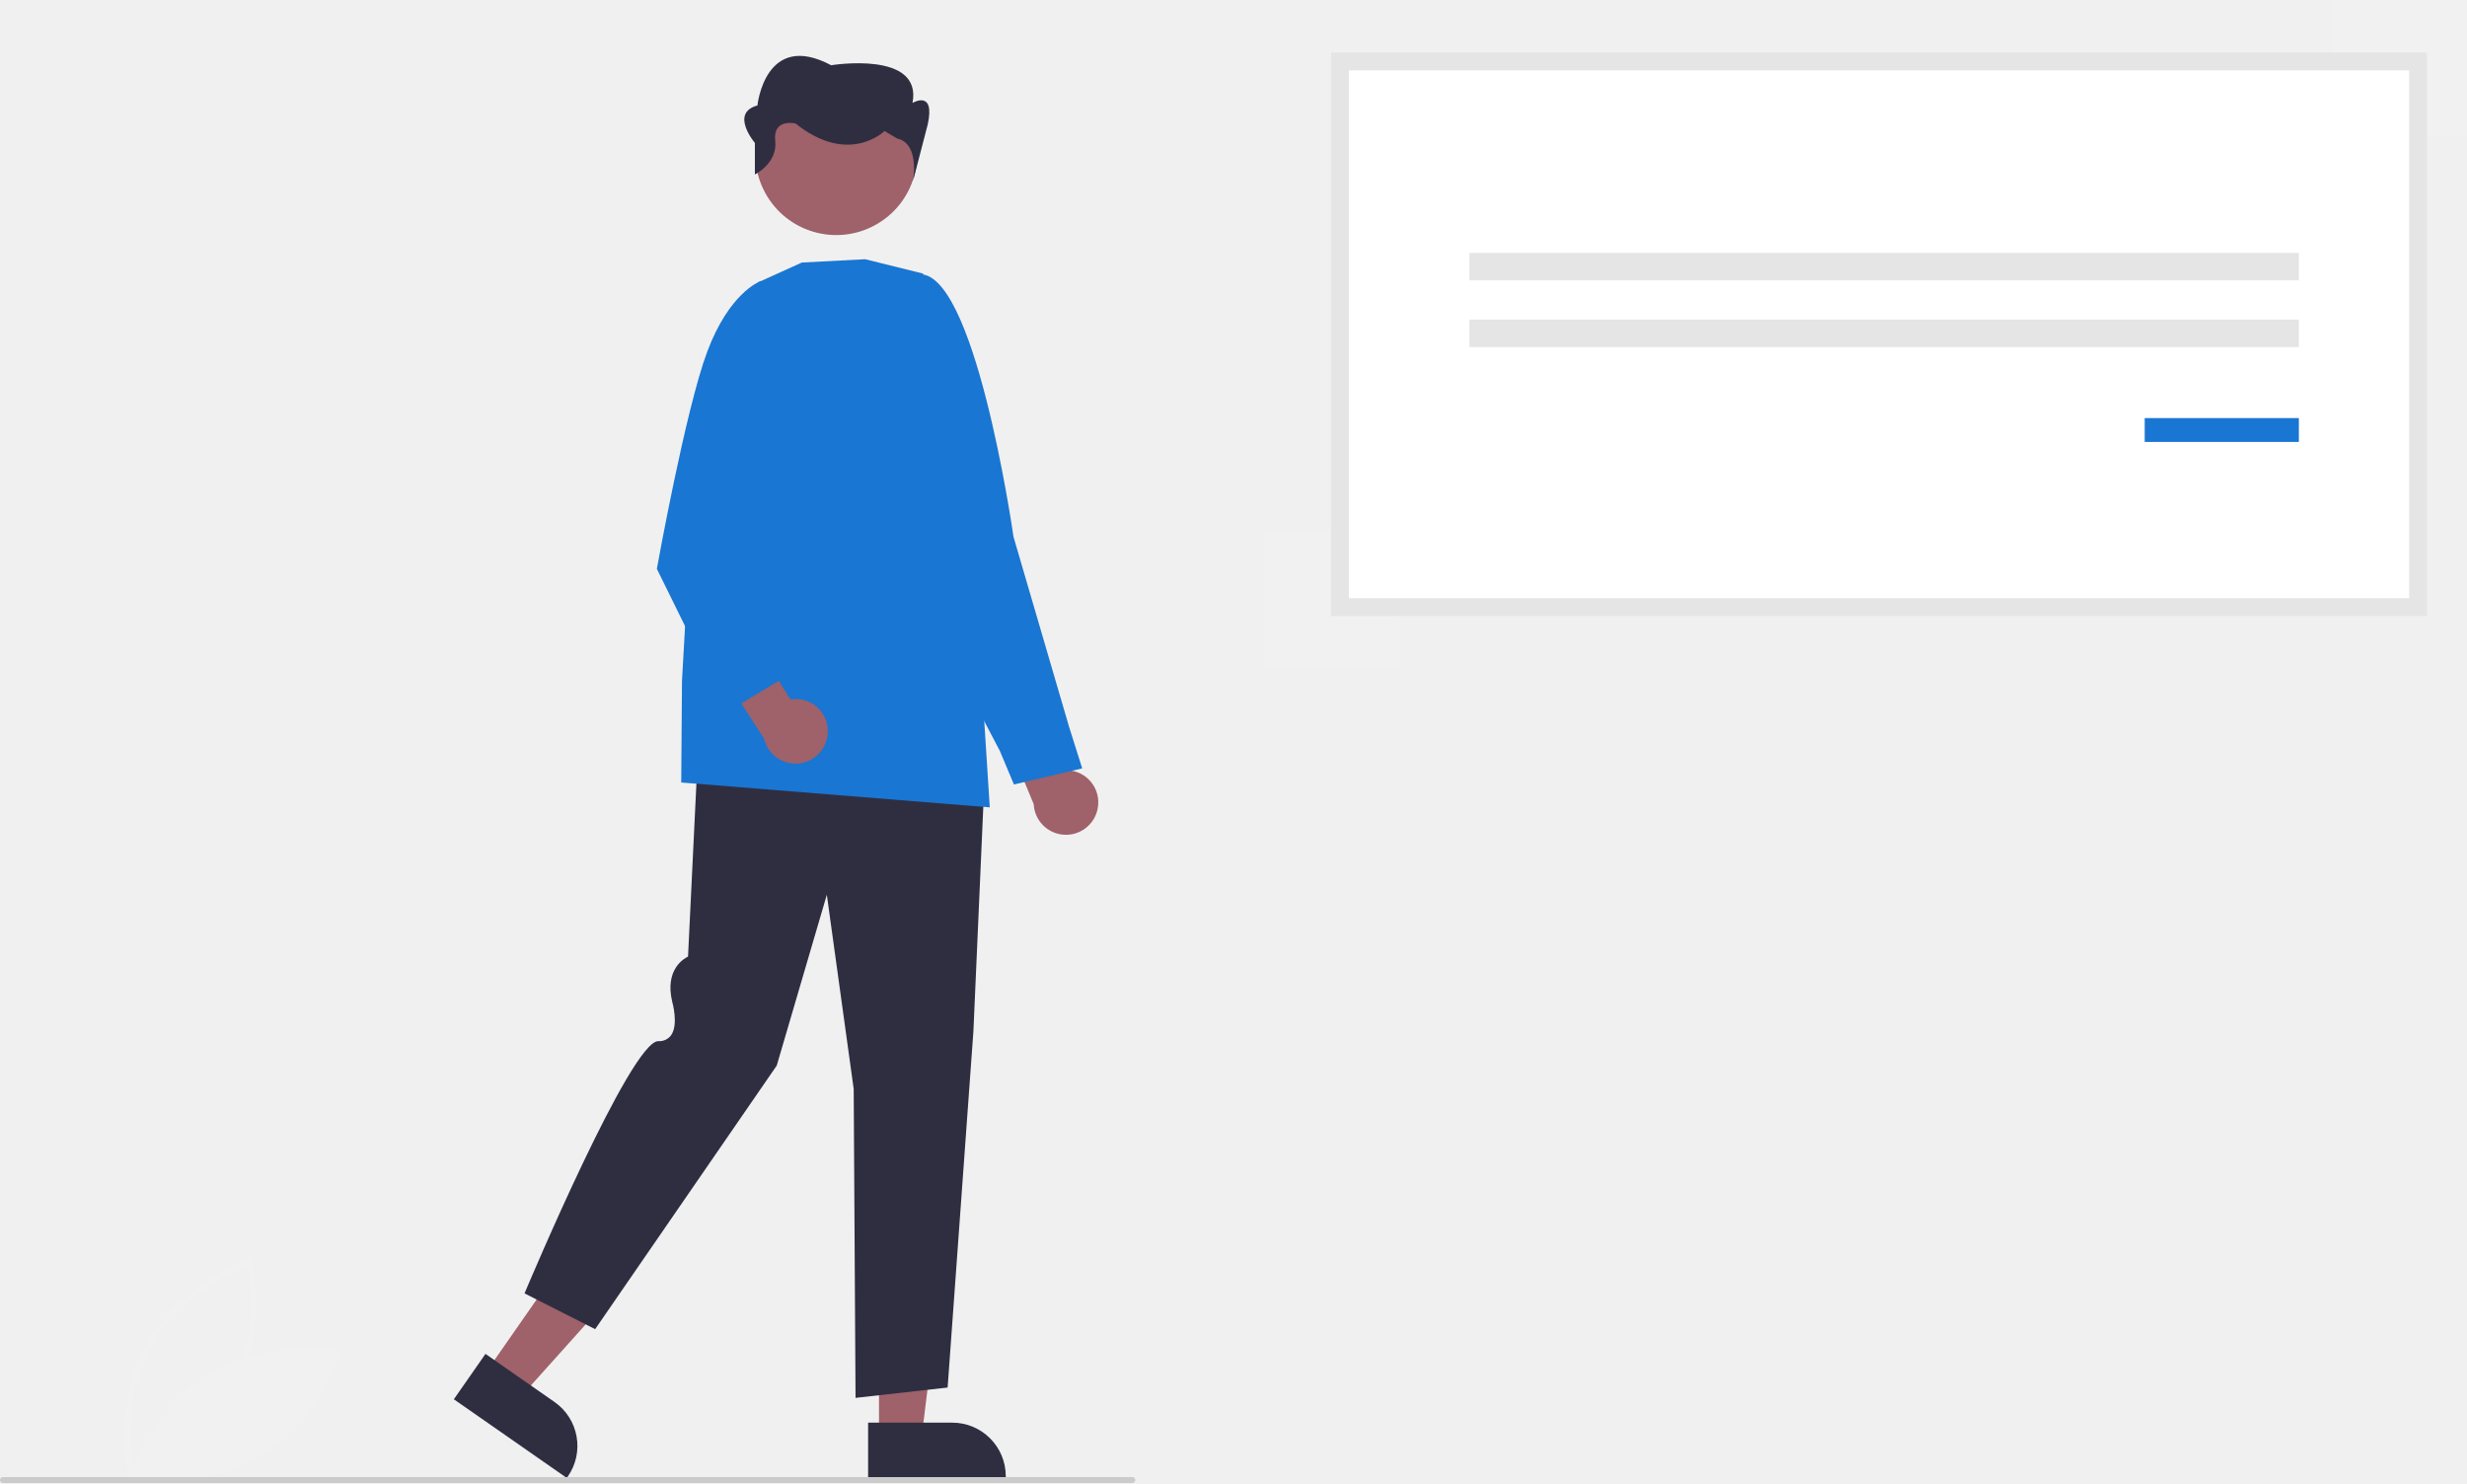
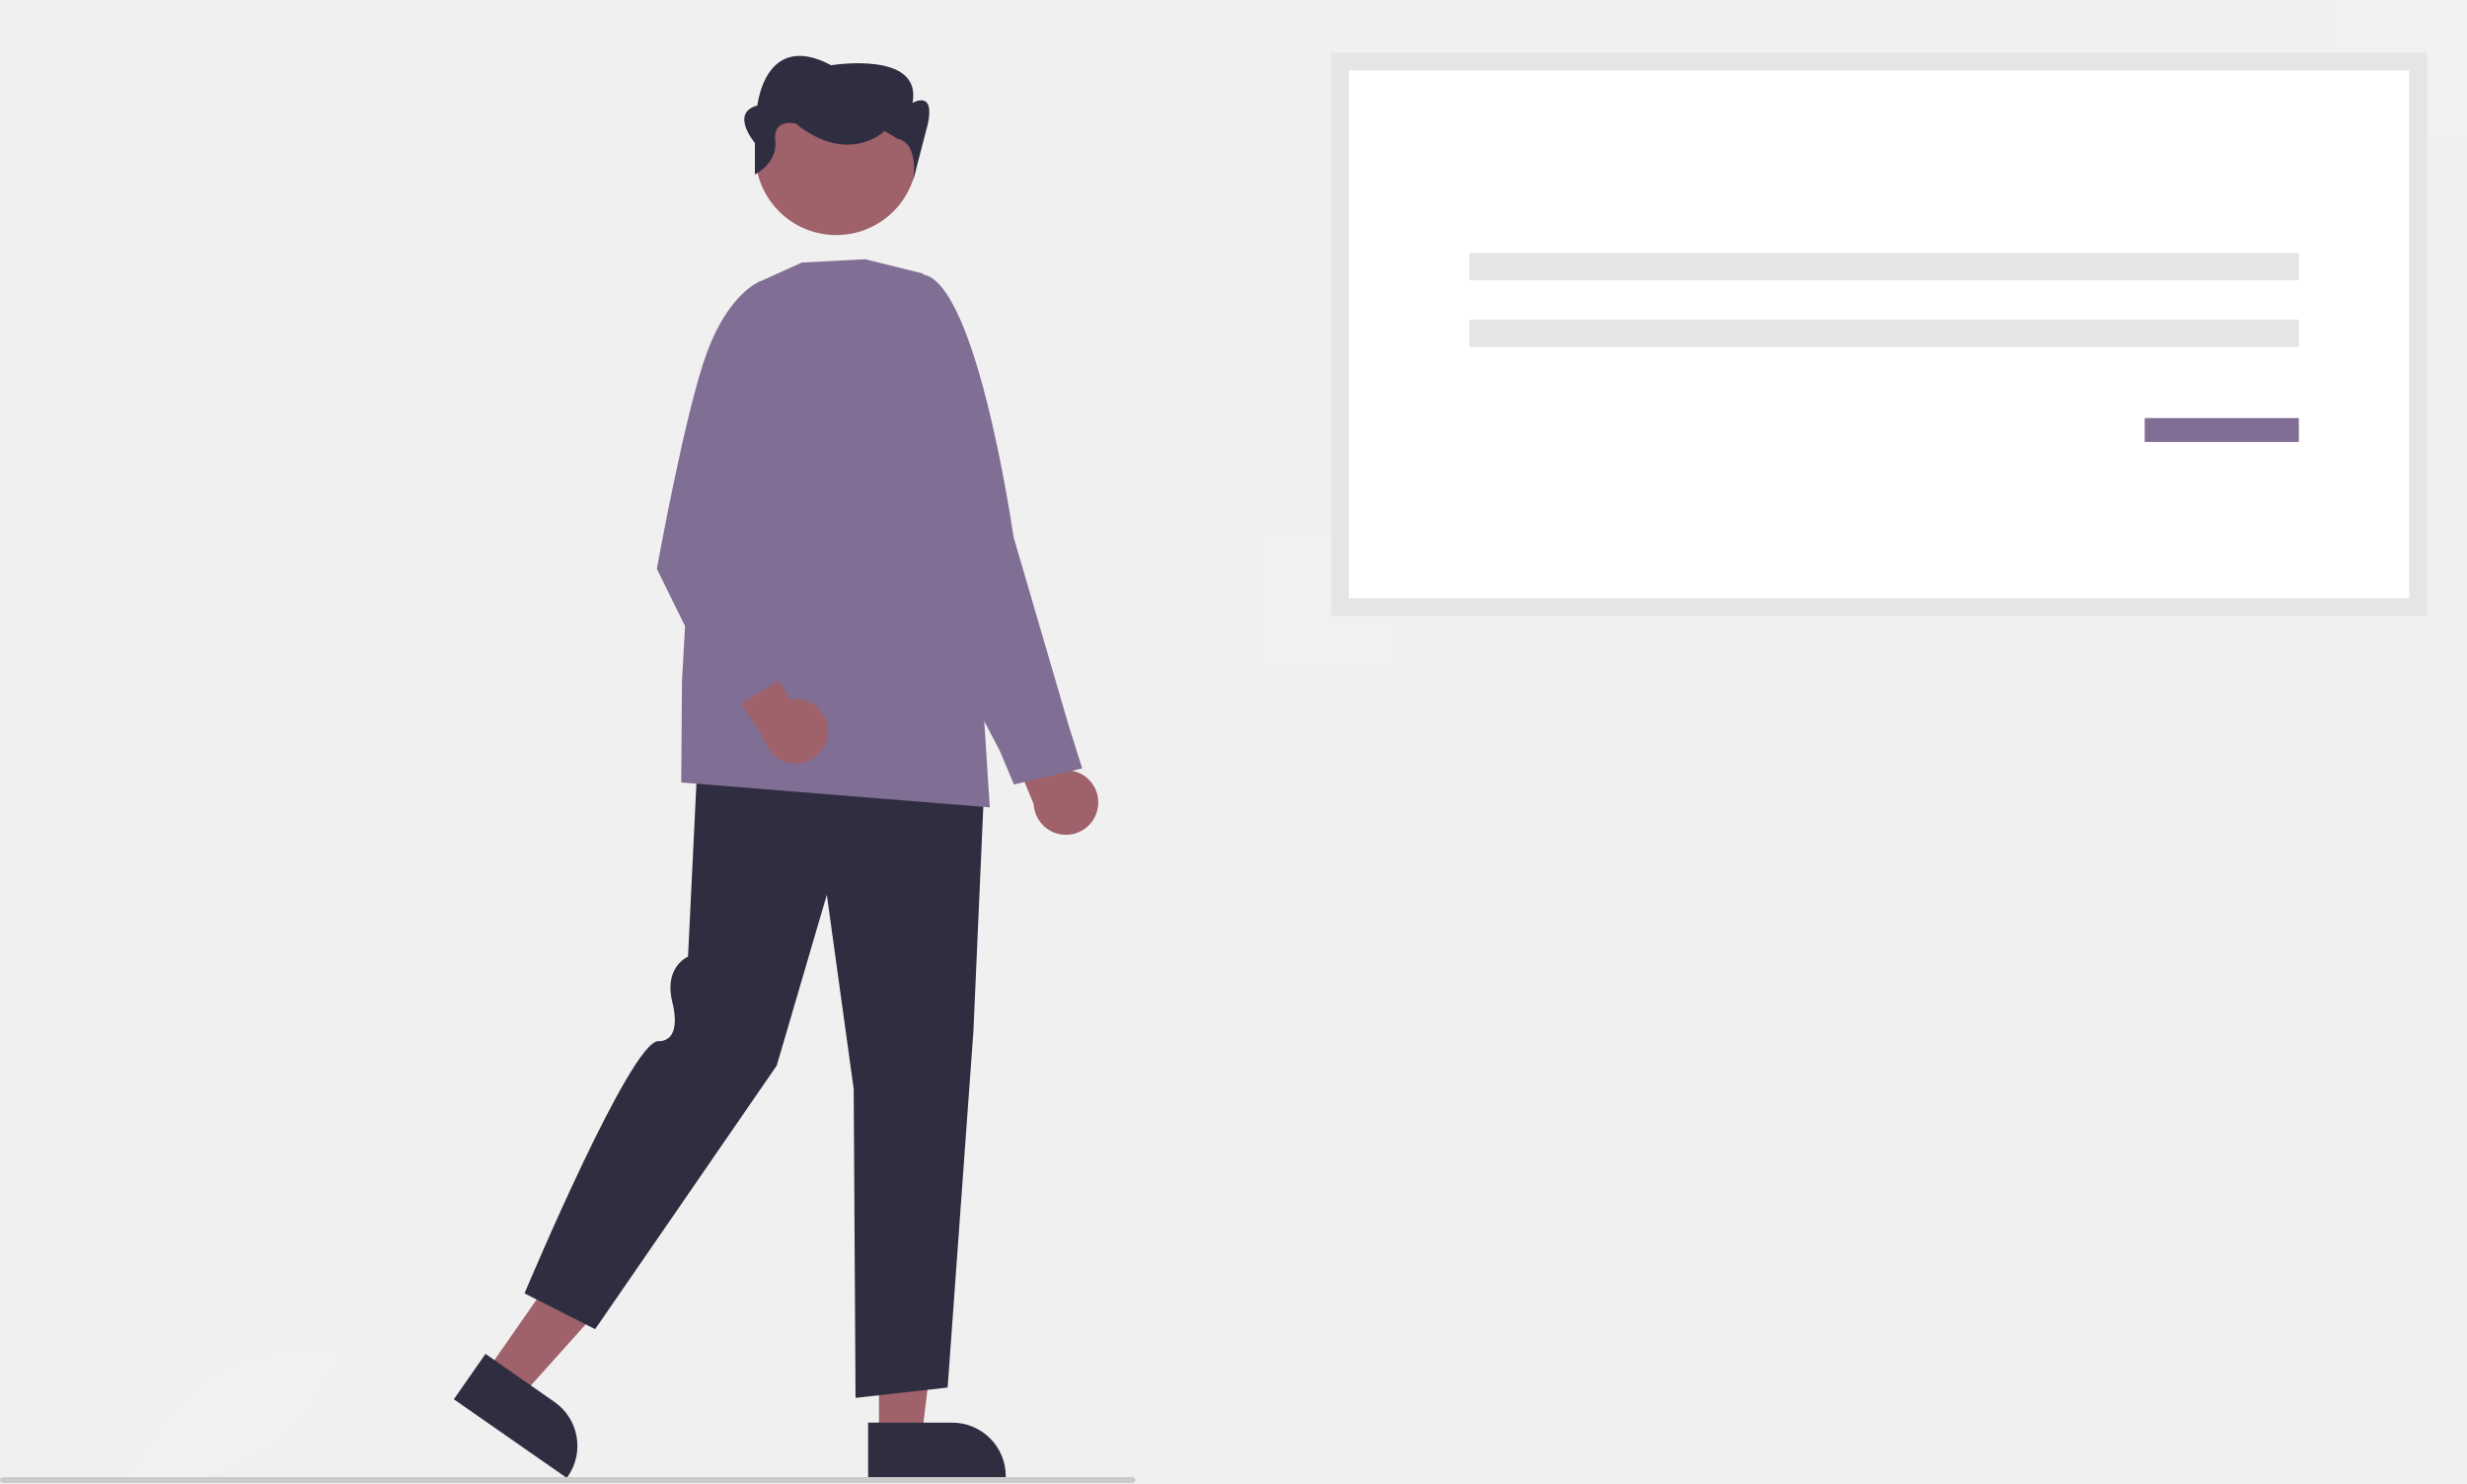
<svg xmlns="http://www.w3.org/2000/svg" data-name="Layer 1" width="832.206" height="500.356" viewBox="0 0 832.206 500.356">
  <path d="M227.317,699.06c-.056-.245-5.44-24.798,5.556-45.19,10.996-20.392,34.468-29.385,34.704-29.474l1.073-.402.253,1.118c.056.245,5.44,24.798-5.556,45.19-10.996,20.392-34.468,29.385-34.704,29.474l-1.073.402Zm39.862-72.338c-4.702,2.022-23.258,10.874-32.545,28.097-9.288,17.225-6.486,37.594-5.592,42.631,4.7-2.018,23.249-10.855,32.545-28.097C270.874,652.129,268.072,631.762,267.178,626.722Z" transform="translate(-183.897 -199.8219)" fill="#f1f1f1" />
  <path d="M254.944,663.149c-19.761,11.889-27.371,35.503-27.371,35.503s24.428,4.339,44.188-7.55,27.371-35.503,27.371-35.503S274.704,651.26,254.944,663.149Z" transform="translate(-183.897 -199.8219)" fill="#f1f1f1" />
  <path d="M554.193,472.564a10.837,10.837,0,0,0-10.48-12.897l-9.151-23.012-15.341,2.15,13.379,32.317a10.896,10.896,0,0,0,21.592,1.443Z" transform="translate(-183.897 -199.8219)" fill="#9f616a" />
-   <path d="M525.93,464.479l-4.753-11.335-29.621-56.385,1.611-104.332.309-.041c18.954-2.504,31.778,84.829,32.315,88.548l18.716,64.008,4.455,14.108Z" transform="translate(-183.897 -199.8219)" fill="#1976D2" />
+   <path d="M525.93,464.479l-4.753-11.335-29.621-56.385,1.611-104.332.309-.041c18.954-2.504,31.778,84.829,32.315,88.548l18.716,64.008,4.455,14.108Z" transform="translate(-183.897 -199.8219)" fill="#816E94" />
  <polygon points="296.518 484.658 310.92 484.657 317.771 429.106 296.515 429.107 296.518 484.658" fill="#9f616a" />
  <path d="M476.741,679.778l28.363-.001h.001a18.076,18.076,0,0,1,18.075,18.075v.587l-46.438.002Z" transform="translate(-183.897 -199.8219)" fill="#2f2e41" />
  <polygon points="164.095 462.715 175.912 470.949 213.294 429.291 195.854 417.138 164.095 462.715" fill="#9f616a" />
  <path d="M347.667,656.579l23.271,16.216.001.001a18.076,18.076,0,0,1,4.495,25.164l-.336.482L336.997,671.891Z" transform="translate(-183.897 -199.8219)" fill="#2f2e41" />
  <path d="M472.5,671.422l-.622-104.21L462.815,501.686,445.92,559.31l-.033.047-61.225,88.885-23.823-12.07.131-.31c1.456-3.463,35.762-84.794,44.983-84.794a4.98,4.98,0,0,0,4.242-1.864c2.706-3.614.502-11.283.48-11.36-2.64-10.946,3.997-14.674,5.319-15.296l3.556-73.397.369.025,96.39,6.761-4.044,91.766-8.699,120.232-.299.034Z" transform="translate(-183.897 -199.8219)" fill="#2f2e41" />
-   <path d="M517.781,472.202l-.417-.034L413.7,463.812l.256-34.3,5.074-89.558.029-.062,20.663-44.859,14.647-6.633,21.37-1.125.052.013,19.503,4.832,20.288,145.639Z" transform="translate(-183.897 -199.8219)" fill="#1976D2" />
+   <path d="M517.781,472.202l-.417-.034L413.7,463.812l.256-34.3,5.074-89.558.029-.062,20.663-44.859,14.647-6.633,21.37-1.125.052.013,19.503,4.832,20.288,145.639Z" transform="translate(-183.897 -199.8219)" fill="#816E94" />
  <circle cx="465.995" cy="251.83" r="27.294" transform="translate(-247.5841 54.55847) rotate(-28.66324)" fill="#9f616a" />
  <path d="M438.546,258.681v-10.634s-8.576-10.1.858-12.645c0,0,2.573-25.443,24.87-13.57,0,0,30.873-5.089,27.443,12.721,0,0,7.718-4.65,5.146,7.224L491.887,260.904s2.403-12.634-5.315-14.33l-4.288-2.544s-12.006,11.873-30.016-2.544c0,0-7.718-1.842-6.861,5.791S438.546,258.681,438.546,258.681Z" transform="translate(-183.897 -199.8219)" fill="#2f2e41" />
  <path d="M463.154,446.587a10.837,10.837,0,0,0-12.624-10.807l-13.132-20.997-14.706,4.868,18.961,29.391a10.896,10.896,0,0,0,21.5-2.456Z" transform="translate(-183.897 -199.8219)" fill="#9f616a" />
-   <path d="M429.236,439.969l-23.758-48.235.021-.117c.096-.534,9.659-53.634,16.973-73.152,7.36-19.641,17.436-23.585,17.861-23.743l.213-.079,9.034,8.665-12.514,83.527,13.489,40.284Z" transform="translate(-183.897 -199.8219)" fill="#1976D2" />
+   <path d="M429.236,439.969l-23.758-48.235.021-.117c.096-.534,9.659-53.634,16.973-73.152,7.36-19.641,17.436-23.585,17.861-23.743l.213-.079,9.034,8.665-12.514,83.527,13.489,40.284Z" transform="translate(-183.897 -199.8219)" fill="#816E94" />
  <rect x="786.206" width="46" height="46" fill="#f1f1f1" />
  <rect x="426.206" y="179" width="46" height="46" fill="#f1f1f1" />
  <path d="M635.922,404.665H999.597V220.556H635.922Z" transform="translate(-183.897 -199.8219)" fill="#fff" />
  <path d="M1002.597,407.665H632.922V217.556h369.675Zm-363.675-6h357.675V223.556H638.922Z" transform="translate(-183.897 -199.8219)" fill="#e5e5e5" />
  <rect x="495.678" y="85.316" width="279.806" height="9.279" fill="#e5e5e5" />
  <rect x="495.678" y="107.819" width="279.806" height="9.279" fill="#e5e5e5" />
-   <rect x="723.484" y="141.045" width="52" height="8.053" fill="#1976D2" />
+   <rect x="723.484" y="141.045" width="52" height="8.053" fill="#816E94" />
  <path d="M565.897,700.138h-381a1,1,0,1,1,0-2h381a1,1,0,0,1,0,2Z" transform="translate(-183.897 -199.8219)" fill="#cbcbcb" />
</svg>
